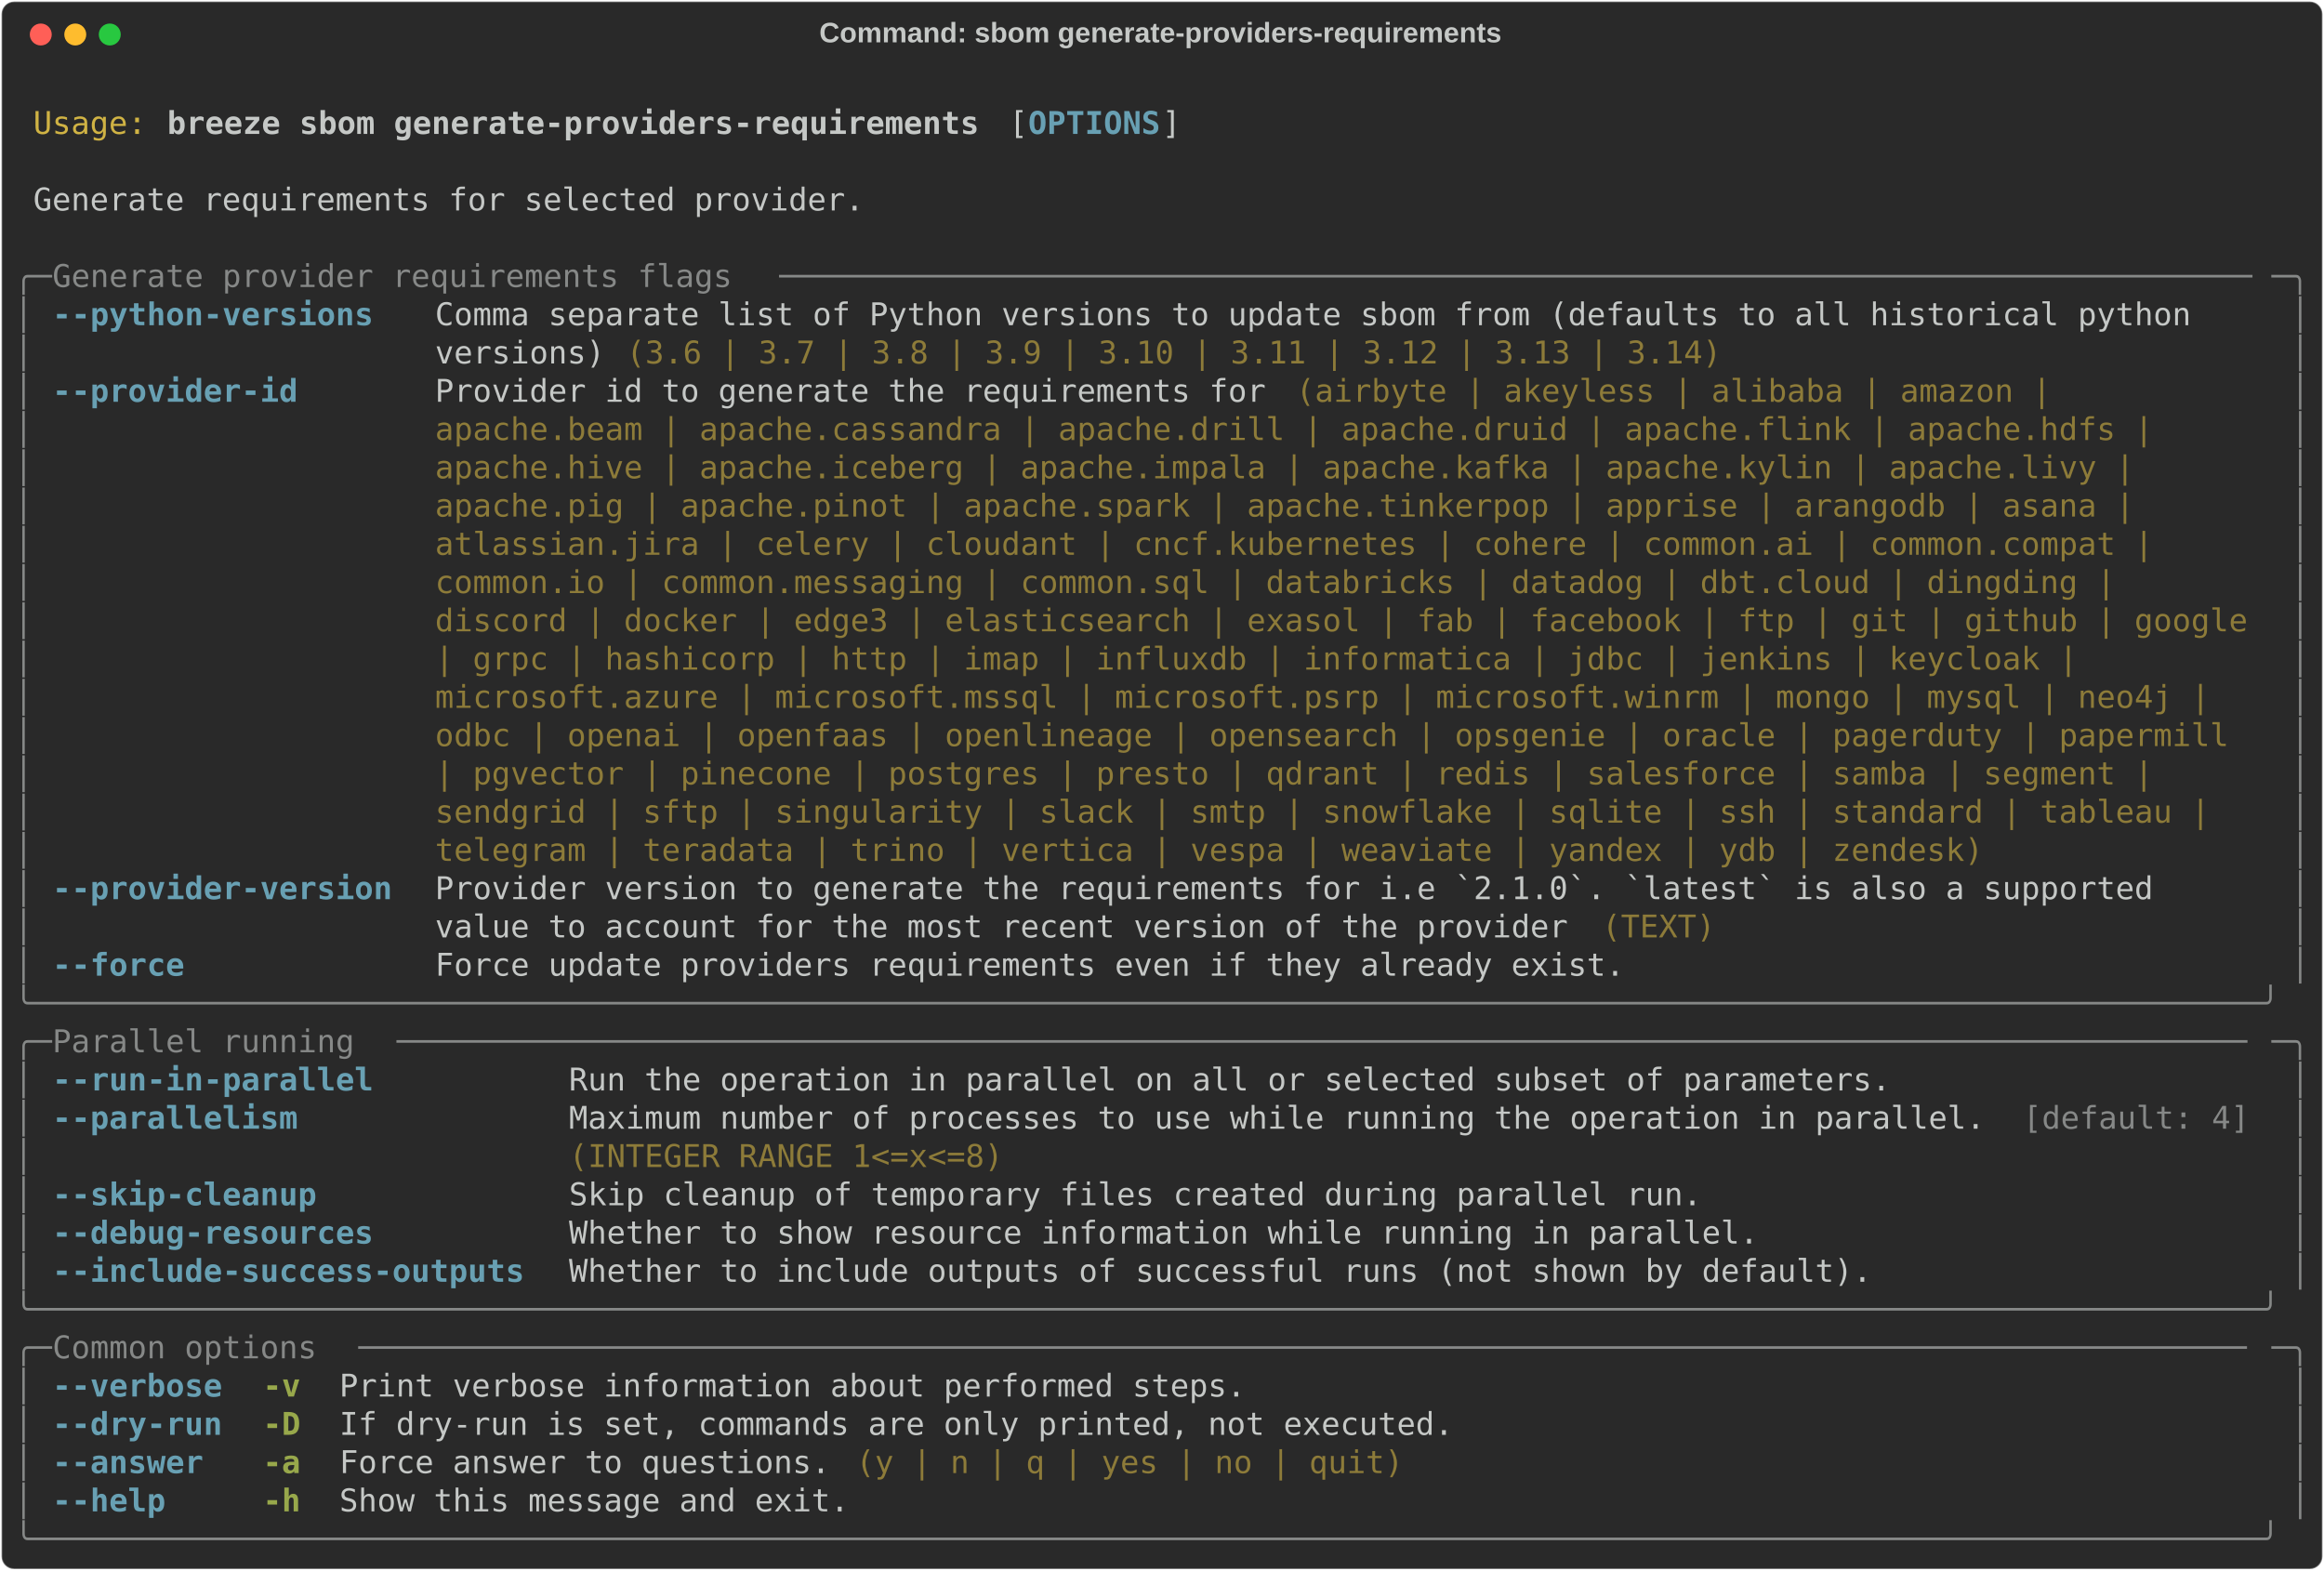
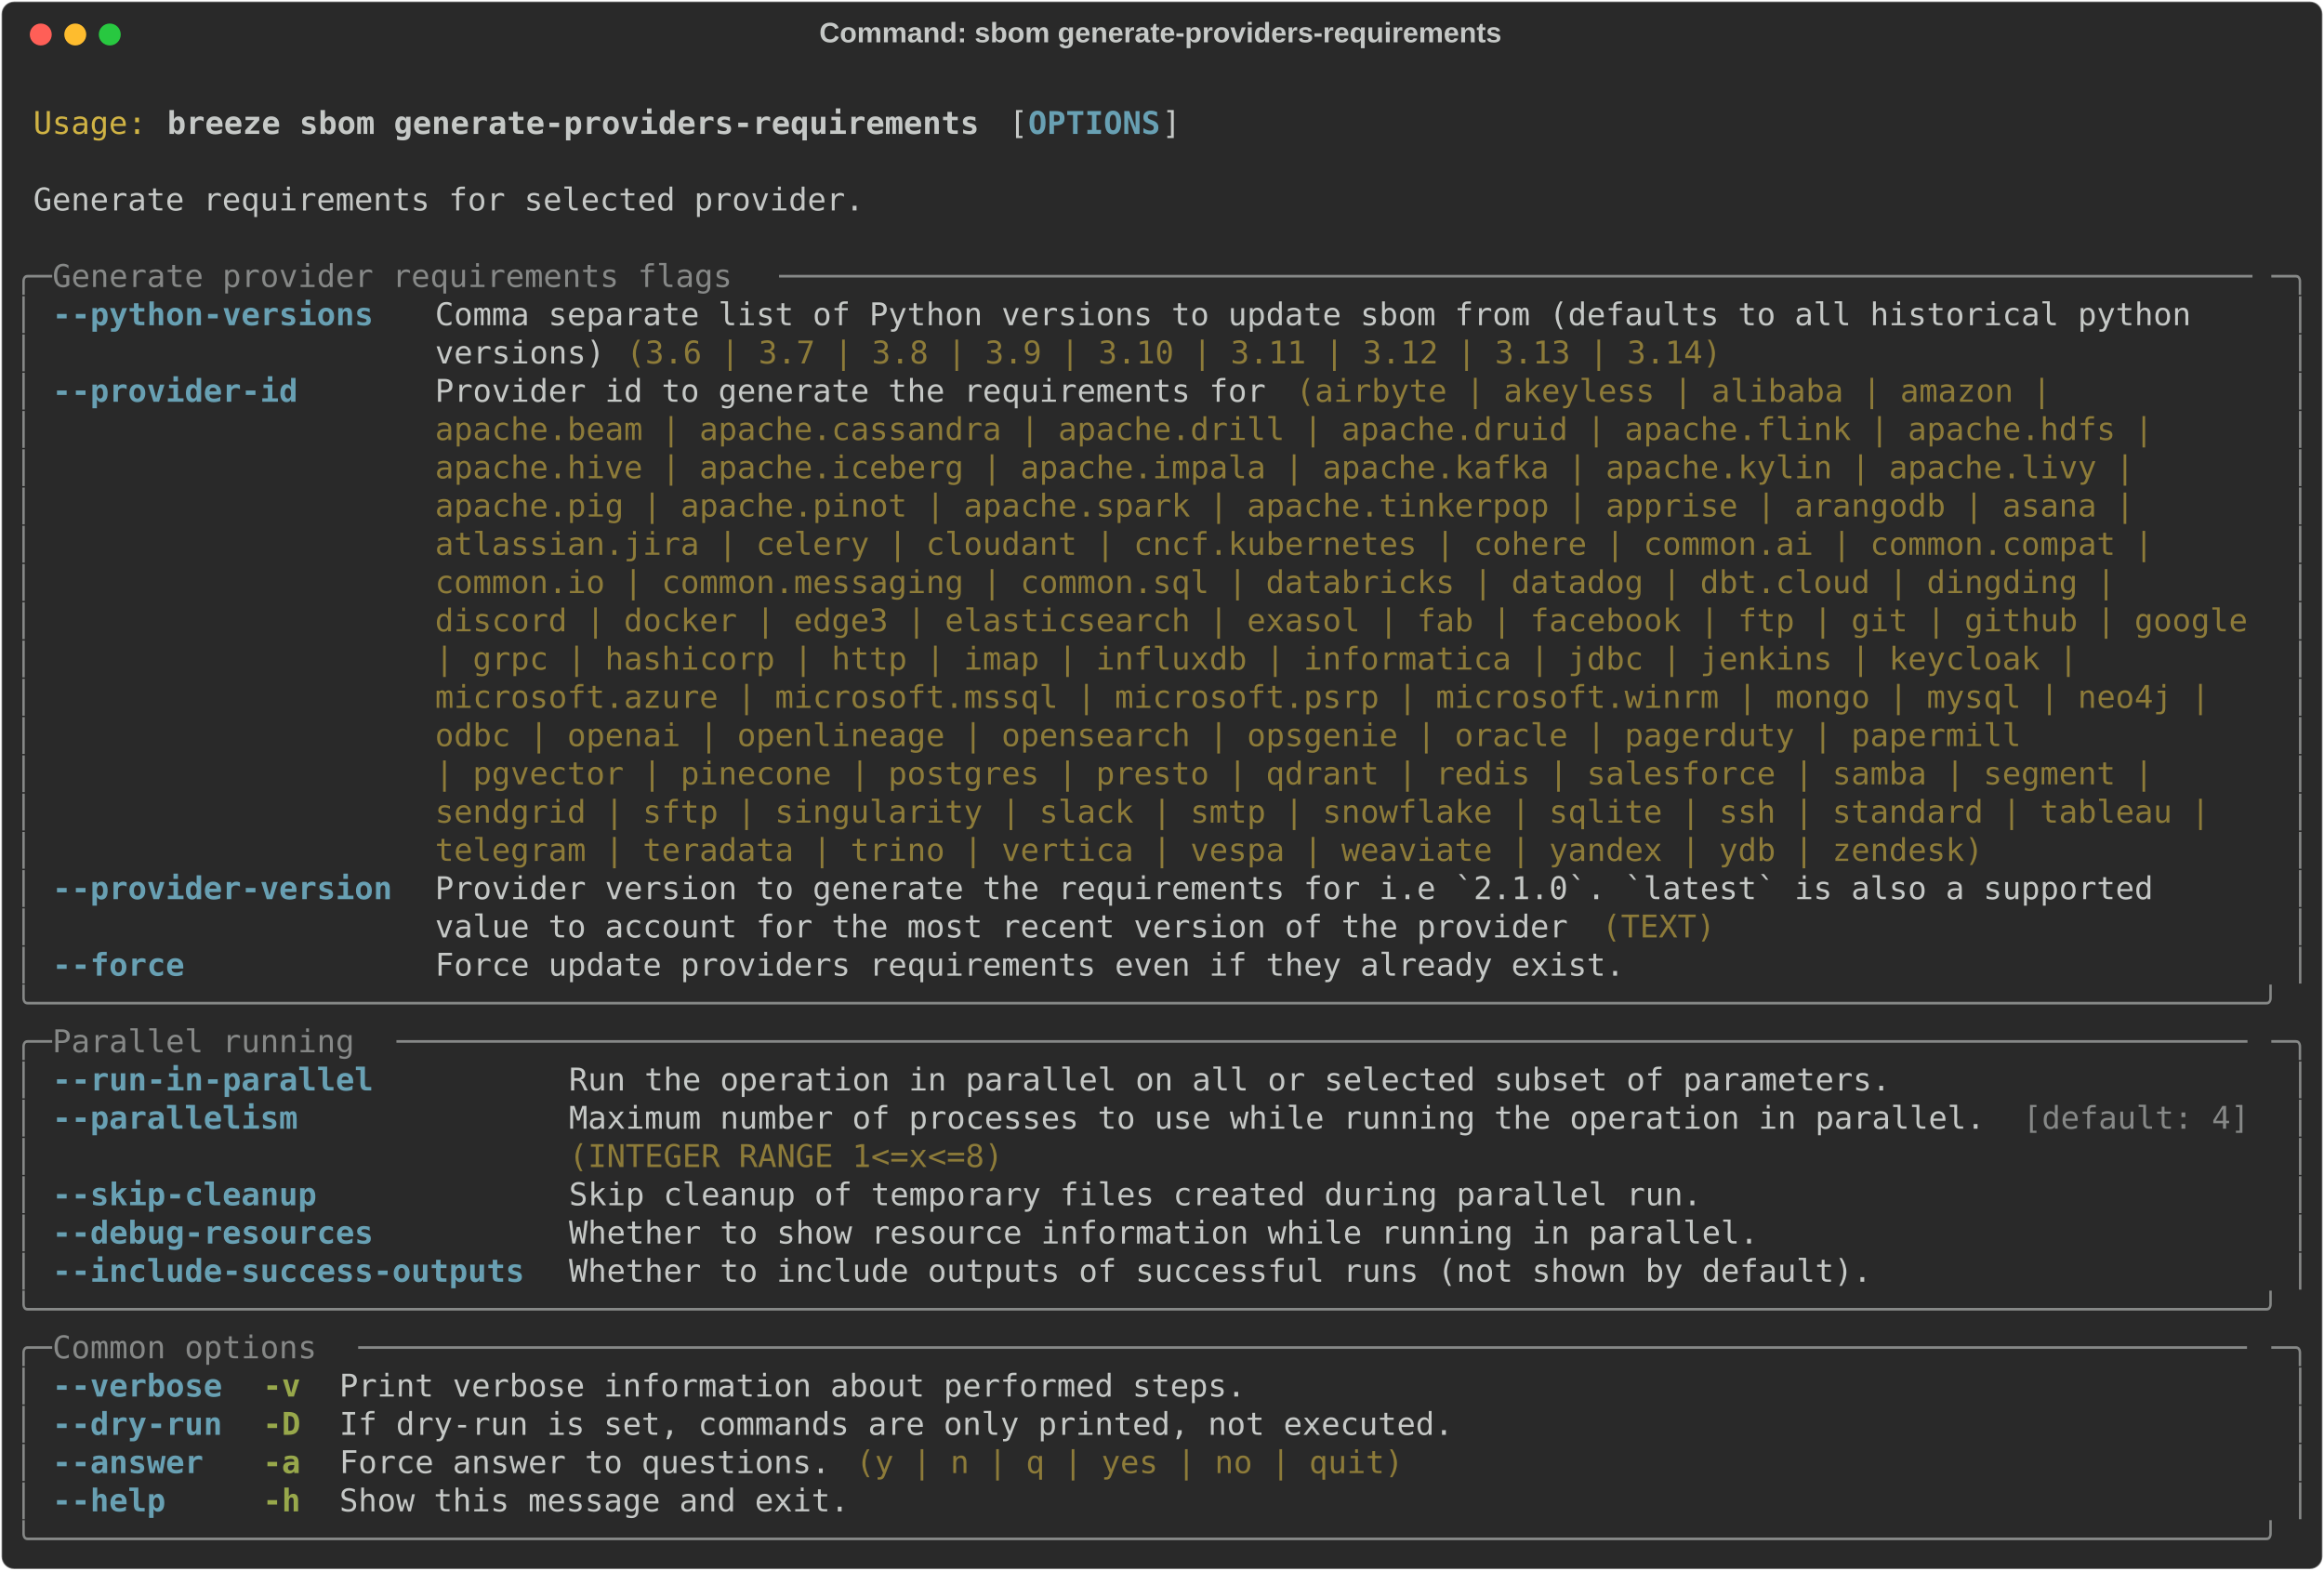
<svg xmlns="http://www.w3.org/2000/svg" class="rich-terminal" viewBox="0 0 1482 1001.6">
  <style>

    @font-face {
        font-family: "Fira Code";
        src: local("FiraCode-Regular"),
                url("https://cdnjs.cloudflare.com/ajax/libs/firacode/6.2.0/woff2/FiraCode-Regular.woff2") format("woff2"),
                url("https://cdnjs.cloudflare.com/ajax/libs/firacode/6.2.0/woff/FiraCode-Regular.woff") format("woff");
        font-style: normal;
        font-weight: 400;
    }
    @font-face {
        font-family: "Fira Code";
        src: local("FiraCode-Bold"),
                url("https://cdnjs.cloudflare.com/ajax/libs/firacode/6.2.0/woff2/FiraCode-Bold.woff2") format("woff2"),
                url("https://cdnjs.cloudflare.com/ajax/libs/firacode/6.2.0/woff/FiraCode-Bold.woff") format("woff");
        font-style: bold;
        font-weight: 700;
    }

    .breeze-sbom-generate-providers-requirements-matrix {
        font-family: Fira Code, monospace;
        font-size: 20px;
        line-height: 24.4px;
        font-variant-east-asian: full-width;
    }

    .breeze-sbom-generate-providers-requirements-title {
        font-size: 18px;
        font-weight: bold;
        font-family: arial;
    }

    .breeze-sbom-generate-providers-requirements-r1 { fill: #c5c8c6 }
.breeze-sbom-generate-providers-requirements-r2 { fill: #d0b344 }
.breeze-sbom-generate-providers-requirements-r3 { fill: #c5c8c6;font-weight: bold }
.breeze-sbom-generate-providers-requirements-r4 { fill: #68a0b3;font-weight: bold }
.breeze-sbom-generate-providers-requirements-r5 { fill: #868887 }
.breeze-sbom-generate-providers-requirements-r6 { fill: #8d7b39 }
.breeze-sbom-generate-providers-requirements-r7 { fill: #98a84b;font-weight: bold }
    </style>
  <defs>
    <clipPath id="breeze-sbom-generate-providers-requirements-clip-terminal">
      <rect x="0" y="0" width="1463.0" height="950.6" />
    </clipPath>
    <clipPath id="breeze-sbom-generate-providers-requirements-line-0">
      <rect x="0" y="1.5" width="1464" height="24.65" />
    </clipPath>
    <clipPath id="breeze-sbom-generate-providers-requirements-line-1">
      <rect x="0" y="25.9" width="1464" height="24.65" />
    </clipPath>
    <clipPath id="breeze-sbom-generate-providers-requirements-line-2">
      <rect x="0" y="50.3" width="1464" height="24.65" />
    </clipPath>
    <clipPath id="breeze-sbom-generate-providers-requirements-line-3">
      <rect x="0" y="74.7" width="1464" height="24.65" />
    </clipPath>
    <clipPath id="breeze-sbom-generate-providers-requirements-line-4">
      <rect x="0" y="99.1" width="1464" height="24.65" />
    </clipPath>
    <clipPath id="breeze-sbom-generate-providers-requirements-line-5">
      <rect x="0" y="123.5" width="1464" height="24.65" />
    </clipPath>
    <clipPath id="breeze-sbom-generate-providers-requirements-line-6">
      <rect x="0" y="147.9" width="1464" height="24.65" />
    </clipPath>
    <clipPath id="breeze-sbom-generate-providers-requirements-line-7">
      <rect x="0" y="172.3" width="1464" height="24.65" />
    </clipPath>
    <clipPath id="breeze-sbom-generate-providers-requirements-line-8">
      <rect x="0" y="196.7" width="1464" height="24.65" />
    </clipPath>
    <clipPath id="breeze-sbom-generate-providers-requirements-line-9">
      <rect x="0" y="221.1" width="1464" height="24.65" />
    </clipPath>
    <clipPath id="breeze-sbom-generate-providers-requirements-line-10">
      <rect x="0" y="245.5" width="1464" height="24.65" />
    </clipPath>
    <clipPath id="breeze-sbom-generate-providers-requirements-line-11">
      <rect x="0" y="269.9" width="1464" height="24.65" />
    </clipPath>
    <clipPath id="breeze-sbom-generate-providers-requirements-line-12">
      <rect x="0" y="294.3" width="1464" height="24.65" />
    </clipPath>
    <clipPath id="breeze-sbom-generate-providers-requirements-line-13">
      <rect x="0" y="318.7" width="1464" height="24.65" />
    </clipPath>
    <clipPath id="breeze-sbom-generate-providers-requirements-line-14">
      <rect x="0" y="343.1" width="1464" height="24.65" />
    </clipPath>
    <clipPath id="breeze-sbom-generate-providers-requirements-line-15">
      <rect x="0" y="367.5" width="1464" height="24.65" />
    </clipPath>
    <clipPath id="breeze-sbom-generate-providers-requirements-line-16">
      <rect x="0" y="391.9" width="1464" height="24.65" />
    </clipPath>
    <clipPath id="breeze-sbom-generate-providers-requirements-line-17">
      <rect x="0" y="416.3" width="1464" height="24.65" />
    </clipPath>
    <clipPath id="breeze-sbom-generate-providers-requirements-line-18">
      <rect x="0" y="440.7" width="1464" height="24.65" />
    </clipPath>
    <clipPath id="breeze-sbom-generate-providers-requirements-line-19">
      <rect x="0" y="465.1" width="1464" height="24.65" />
    </clipPath>
    <clipPath id="breeze-sbom-generate-providers-requirements-line-20">
      <rect x="0" y="489.5" width="1464" height="24.65" />
    </clipPath>
    <clipPath id="breeze-sbom-generate-providers-requirements-line-21">
      <rect x="0" y="513.9" width="1464" height="24.65" />
    </clipPath>
    <clipPath id="breeze-sbom-generate-providers-requirements-line-22">
      <rect x="0" y="538.3" width="1464" height="24.65" />
    </clipPath>
    <clipPath id="breeze-sbom-generate-providers-requirements-line-23">
      <rect x="0" y="562.7" width="1464" height="24.65" />
    </clipPath>
    <clipPath id="breeze-sbom-generate-providers-requirements-line-24">
      <rect x="0" y="587.1" width="1464" height="24.65" />
    </clipPath>
    <clipPath id="breeze-sbom-generate-providers-requirements-line-25">
      <rect x="0" y="611.5" width="1464" height="24.65" />
    </clipPath>
    <clipPath id="breeze-sbom-generate-providers-requirements-line-26">
      <rect x="0" y="635.9" width="1464" height="24.65" />
    </clipPath>
    <clipPath id="breeze-sbom-generate-providers-requirements-line-27">
      <rect x="0" y="660.3" width="1464" height="24.65" />
    </clipPath>
    <clipPath id="breeze-sbom-generate-providers-requirements-line-28">
      <rect x="0" y="684.7" width="1464" height="24.65" />
    </clipPath>
    <clipPath id="breeze-sbom-generate-providers-requirements-line-29">
      <rect x="0" y="709.1" width="1464" height="24.65" />
    </clipPath>
    <clipPath id="breeze-sbom-generate-providers-requirements-line-30">
      <rect x="0" y="733.5" width="1464" height="24.65" />
    </clipPath>
    <clipPath id="breeze-sbom-generate-providers-requirements-line-31">
      <rect x="0" y="757.9" width="1464" height="24.65" />
    </clipPath>
    <clipPath id="breeze-sbom-generate-providers-requirements-line-32">
      <rect x="0" y="782.3" width="1464" height="24.65" />
    </clipPath>
    <clipPath id="breeze-sbom-generate-providers-requirements-line-33">
      <rect x="0" y="806.7" width="1464" height="24.65" />
    </clipPath>
    <clipPath id="breeze-sbom-generate-providers-requirements-line-34">
      <rect x="0" y="831.1" width="1464" height="24.65" />
    </clipPath>
    <clipPath id="breeze-sbom-generate-providers-requirements-line-35">
      <rect x="0" y="855.5" width="1464" height="24.65" />
    </clipPath>
    <clipPath id="breeze-sbom-generate-providers-requirements-line-36">
      <rect x="0" y="879.9" width="1464" height="24.65" />
    </clipPath>
    <clipPath id="breeze-sbom-generate-providers-requirements-line-37">
      <rect x="0" y="904.3" width="1464" height="24.65" />
    </clipPath>
  </defs>
  <rect fill="#292929" stroke="rgba(255,255,255,0.35)" stroke-width="1" x="1" y="1" width="1480" height="999.6" rx="8" />
  <text class="breeze-sbom-generate-providers-requirements-title" fill="#c5c8c6" text-anchor="middle" x="740" y="27">Command: sbom generate-providers-requirements</text>
  <g transform="translate(26,22)">
    <circle cx="0" cy="0" r="7" fill="#ff5f57" />
    <circle cx="22" cy="0" r="7" fill="#febc2e" />
    <circle cx="44" cy="0" r="7" fill="#28c840" />
  </g>
  <g transform="translate(9, 41)" clip-path="url(#breeze-sbom-generate-providers-requirements-clip-terminal)">
    <g class="breeze-sbom-generate-providers-requirements-matrix">
      <text class="breeze-sbom-generate-providers-requirements-r1" x="1464" y="20" textLength="12.2" clip-path="url(#breeze-sbom-generate-providers-requirements-line-0)">
</text>
      <text class="breeze-sbom-generate-providers-requirements-r2" x="12.2" y="44.4" textLength="73.2" clip-path="url(#breeze-sbom-generate-providers-requirements-line-1)">Usage:</text>
      <text class="breeze-sbom-generate-providers-requirements-r3" x="97.6" y="44.4" textLength="524.6" clip-path="url(#breeze-sbom-generate-providers-requirements-line-1)">breeze sbom generate-providers-requirements</text>
      <text class="breeze-sbom-generate-providers-requirements-r1" x="634.4" y="44.4" textLength="12.2" clip-path="url(#breeze-sbom-generate-providers-requirements-line-1)">[</text>
      <text class="breeze-sbom-generate-providers-requirements-r4" x="646.6" y="44.4" textLength="85.4" clip-path="url(#breeze-sbom-generate-providers-requirements-line-1)">OPTIONS</text>
      <text class="breeze-sbom-generate-providers-requirements-r1" x="732" y="44.4" textLength="12.2" clip-path="url(#breeze-sbom-generate-providers-requirements-line-1)">]</text>
      <text class="breeze-sbom-generate-providers-requirements-r1" x="1464" y="44.4" textLength="12.2" clip-path="url(#breeze-sbom-generate-providers-requirements-line-1)">
</text>
      <text class="breeze-sbom-generate-providers-requirements-r1" x="1464" y="68.8" textLength="12.2" clip-path="url(#breeze-sbom-generate-providers-requirements-line-2)">
</text>
      <text class="breeze-sbom-generate-providers-requirements-r1" x="12.2" y="93.2" textLength="536.8" clip-path="url(#breeze-sbom-generate-providers-requirements-line-3)">Generate requirements for selected provider.</text>
      <text class="breeze-sbom-generate-providers-requirements-r1" x="1464" y="93.2" textLength="12.2" clip-path="url(#breeze-sbom-generate-providers-requirements-line-3)">
</text>
      <text class="breeze-sbom-generate-providers-requirements-r1" x="1464" y="117.6" textLength="12.2" clip-path="url(#breeze-sbom-generate-providers-requirements-line-4)">
</text>
      <text class="breeze-sbom-generate-providers-requirements-r5" x="0" y="142" textLength="24.4" clip-path="url(#breeze-sbom-generate-providers-requirements-line-5)">╭─</text>
      <text class="breeze-sbom-generate-providers-requirements-r5" x="24.4" y="142" textLength="463.6" clip-path="url(#breeze-sbom-generate-providers-requirements-line-5)"> Generate provider requirements flags </text>
      <text class="breeze-sbom-generate-providers-requirements-r5" x="488" y="142" textLength="951.6" clip-path="url(#breeze-sbom-generate-providers-requirements-line-5)">──────────────────────────────────────────────────────────────────────────────</text>
      <text class="breeze-sbom-generate-providers-requirements-r5" x="1439.6" y="142" textLength="24.4" clip-path="url(#breeze-sbom-generate-providers-requirements-line-5)">─╮</text>
      <text class="breeze-sbom-generate-providers-requirements-r1" x="1464" y="142" textLength="12.2" clip-path="url(#breeze-sbom-generate-providers-requirements-line-5)">
</text>
      <text class="breeze-sbom-generate-providers-requirements-r5" x="0" y="166.4" textLength="12.2" clip-path="url(#breeze-sbom-generate-providers-requirements-line-6)">│</text>
      <text class="breeze-sbom-generate-providers-requirements-r4" x="24.4" y="166.4" textLength="219.6" clip-path="url(#breeze-sbom-generate-providers-requirements-line-6)">--python-versions </text>
      <text class="breeze-sbom-generate-providers-requirements-r1" x="268.4" y="166.4" textLength="1171.2" clip-path="url(#breeze-sbom-generate-providers-requirements-line-6)">Comma separate list of Python versions to update sbom from (defaults to all historical python   </text>
      <text class="breeze-sbom-generate-providers-requirements-r5" x="1451.8" y="166.4" textLength="12.2" clip-path="url(#breeze-sbom-generate-providers-requirements-line-6)">│</text>
      <text class="breeze-sbom-generate-providers-requirements-r1" x="1464" y="166.4" textLength="12.2" clip-path="url(#breeze-sbom-generate-providers-requirements-line-6)">
</text>
      <text class="breeze-sbom-generate-providers-requirements-r5" x="0" y="190.8" textLength="12.2" clip-path="url(#breeze-sbom-generate-providers-requirements-line-7)">│</text>
      <text class="breeze-sbom-generate-providers-requirements-r1" x="268.4" y="190.8" textLength="122" clip-path="url(#breeze-sbom-generate-providers-requirements-line-7)">versions) </text>
      <text class="breeze-sbom-generate-providers-requirements-r6" x="390.4" y="190.8" textLength="707.6" clip-path="url(#breeze-sbom-generate-providers-requirements-line-7)">(3.6 | 3.7 | 3.8 | 3.9 | 3.10 | 3.11 | 3.12 | 3.13 | 3.14)</text>
      <text class="breeze-sbom-generate-providers-requirements-r5" x="1451.8" y="190.8" textLength="12.2" clip-path="url(#breeze-sbom-generate-providers-requirements-line-7)">│</text>
      <text class="breeze-sbom-generate-providers-requirements-r1" x="1464" y="190.8" textLength="12.2" clip-path="url(#breeze-sbom-generate-providers-requirements-line-7)">
</text>
      <text class="breeze-sbom-generate-providers-requirements-r5" x="0" y="215.2" textLength="12.2" clip-path="url(#breeze-sbom-generate-providers-requirements-line-8)">│</text>
      <text class="breeze-sbom-generate-providers-requirements-r4" x="24.4" y="215.2" textLength="219.6" clip-path="url(#breeze-sbom-generate-providers-requirements-line-8)">--provider-id     </text>
      <text class="breeze-sbom-generate-providers-requirements-r1" x="268.4" y="215.2" textLength="549" clip-path="url(#breeze-sbom-generate-providers-requirements-line-8)">Provider id to generate the requirements for </text>
      <text class="breeze-sbom-generate-providers-requirements-r6" x="817.4" y="215.2" textLength="500.2" clip-path="url(#breeze-sbom-generate-providers-requirements-line-8)">(airbyte | akeyless | alibaba | amazon | </text>
      <text class="breeze-sbom-generate-providers-requirements-r5" x="1451.8" y="215.2" textLength="12.2" clip-path="url(#breeze-sbom-generate-providers-requirements-line-8)">│</text>
      <text class="breeze-sbom-generate-providers-requirements-r1" x="1464" y="215.2" textLength="12.2" clip-path="url(#breeze-sbom-generate-providers-requirements-line-8)">
</text>
      <text class="breeze-sbom-generate-providers-requirements-r5" x="0" y="239.6" textLength="12.2" clip-path="url(#breeze-sbom-generate-providers-requirements-line-9)">│</text>
      <text class="breeze-sbom-generate-providers-requirements-r6" x="268.4" y="239.6" textLength="1122.4" clip-path="url(#breeze-sbom-generate-providers-requirements-line-9)">apache.beam | apache.cassandra | apache.drill | apache.druid | apache.flink | apache.hdfs | </text>
      <text class="breeze-sbom-generate-providers-requirements-r5" x="1451.8" y="239.6" textLength="12.2" clip-path="url(#breeze-sbom-generate-providers-requirements-line-9)">│</text>
      <text class="breeze-sbom-generate-providers-requirements-r1" x="1464" y="239.6" textLength="12.2" clip-path="url(#breeze-sbom-generate-providers-requirements-line-9)">
</text>
      <text class="breeze-sbom-generate-providers-requirements-r5" x="0" y="264" textLength="12.2" clip-path="url(#breeze-sbom-generate-providers-requirements-line-10)">│</text>
      <text class="breeze-sbom-generate-providers-requirements-r6" x="268.4" y="264" textLength="1110.2" clip-path="url(#breeze-sbom-generate-providers-requirements-line-10)">apache.hive | apache.iceberg | apache.impala | apache.kafka | apache.kylin | apache.livy | </text>
      <text class="breeze-sbom-generate-providers-requirements-r5" x="1451.8" y="264" textLength="12.2" clip-path="url(#breeze-sbom-generate-providers-requirements-line-10)">│</text>
      <text class="breeze-sbom-generate-providers-requirements-r1" x="1464" y="264" textLength="12.2" clip-path="url(#breeze-sbom-generate-providers-requirements-line-10)">
</text>
      <text class="breeze-sbom-generate-providers-requirements-r5" x="0" y="288.4" textLength="12.2" clip-path="url(#breeze-sbom-generate-providers-requirements-line-11)">│</text>
      <text class="breeze-sbom-generate-providers-requirements-r6" x="268.4" y="288.4" textLength="1110.2" clip-path="url(#breeze-sbom-generate-providers-requirements-line-11)">apache.pig | apache.pinot | apache.spark | apache.tinkerpop | apprise | arangodb | asana | </text>
      <text class="breeze-sbom-generate-providers-requirements-r5" x="1451.8" y="288.4" textLength="12.2" clip-path="url(#breeze-sbom-generate-providers-requirements-line-11)">│</text>
      <text class="breeze-sbom-generate-providers-requirements-r1" x="1464" y="288.4" textLength="12.2" clip-path="url(#breeze-sbom-generate-providers-requirements-line-11)">
</text>
      <text class="breeze-sbom-generate-providers-requirements-r5" x="0" y="312.8" textLength="12.2" clip-path="url(#breeze-sbom-generate-providers-requirements-line-12)">│</text>
      <text class="breeze-sbom-generate-providers-requirements-r6" x="268.4" y="312.8" textLength="1122.4" clip-path="url(#breeze-sbom-generate-providers-requirements-line-12)">atlassian.jira | celery | cloudant | cncf.kubernetes | cohere | common.ai | common.compat | </text>
      <text class="breeze-sbom-generate-providers-requirements-r5" x="1451.8" y="312.8" textLength="12.2" clip-path="url(#breeze-sbom-generate-providers-requirements-line-12)">│</text>
      <text class="breeze-sbom-generate-providers-requirements-r1" x="1464" y="312.8" textLength="12.2" clip-path="url(#breeze-sbom-generate-providers-requirements-line-12)">
</text>
      <text class="breeze-sbom-generate-providers-requirements-r5" x="0" y="337.2" textLength="12.2" clip-path="url(#breeze-sbom-generate-providers-requirements-line-13)">│</text>
      <text class="breeze-sbom-generate-providers-requirements-r6" x="268.4" y="337.2" textLength="1098" clip-path="url(#breeze-sbom-generate-providers-requirements-line-13)">common.io | common.messaging | common.sql | databricks | datadog | dbt.cloud | dingding | </text>
      <text class="breeze-sbom-generate-providers-requirements-r5" x="1451.8" y="337.2" textLength="12.2" clip-path="url(#breeze-sbom-generate-providers-requirements-line-13)">│</text>
      <text class="breeze-sbom-generate-providers-requirements-r1" x="1464" y="337.2" textLength="12.2" clip-path="url(#breeze-sbom-generate-providers-requirements-line-13)">
</text>
      <text class="breeze-sbom-generate-providers-requirements-r5" x="0" y="361.6" textLength="12.2" clip-path="url(#breeze-sbom-generate-providers-requirements-line-14)">│</text>
      <text class="breeze-sbom-generate-providers-requirements-r6" x="268.4" y="361.6" textLength="1171.2" clip-path="url(#breeze-sbom-generate-providers-requirements-line-14)">discord | docker | edge3 | elasticsearch | exasol | fab | facebook | ftp | git | github | google</text>
      <text class="breeze-sbom-generate-providers-requirements-r5" x="1451.8" y="361.6" textLength="12.2" clip-path="url(#breeze-sbom-generate-providers-requirements-line-14)">│</text>
      <text class="breeze-sbom-generate-providers-requirements-r1" x="1464" y="361.6" textLength="12.2" clip-path="url(#breeze-sbom-generate-providers-requirements-line-14)">
</text>
      <text class="breeze-sbom-generate-providers-requirements-r5" x="0" y="386" textLength="12.2" clip-path="url(#breeze-sbom-generate-providers-requirements-line-15)">│</text>
      <text class="breeze-sbom-generate-providers-requirements-r6" x="268.4" y="386" textLength="1073.6" clip-path="url(#breeze-sbom-generate-providers-requirements-line-15)">| grpc | hashicorp | http | imap | influxdb | informatica | jdbc | jenkins | keycloak | </text>
      <text class="breeze-sbom-generate-providers-requirements-r5" x="1451.8" y="386" textLength="12.2" clip-path="url(#breeze-sbom-generate-providers-requirements-line-15)">│</text>
      <text class="breeze-sbom-generate-providers-requirements-r1" x="1464" y="386" textLength="12.2" clip-path="url(#breeze-sbom-generate-providers-requirements-line-15)">
</text>
      <text class="breeze-sbom-generate-providers-requirements-r5" x="0" y="410.4" textLength="12.2" clip-path="url(#breeze-sbom-generate-providers-requirements-line-16)">│</text>
      <text class="breeze-sbom-generate-providers-requirements-r6" x="268.4" y="410.4" textLength="1159" clip-path="url(#breeze-sbom-generate-providers-requirements-line-16)">microsoft.azure | microsoft.mssql | microsoft.psrp | microsoft.winrm | mongo | mysql | neo4j | </text>
      <text class="breeze-sbom-generate-providers-requirements-r5" x="1451.8" y="410.4" textLength="12.2" clip-path="url(#breeze-sbom-generate-providers-requirements-line-16)">│</text>
      <text class="breeze-sbom-generate-providers-requirements-r1" x="1464" y="410.4" textLength="12.2" clip-path="url(#breeze-sbom-generate-providers-requirements-line-16)">
</text>
      <text class="breeze-sbom-generate-providers-requirements-r5" x="0" y="434.8" textLength="12.2" clip-path="url(#breeze-sbom-generate-providers-requirements-line-17)">│</text>
-       <text class="breeze-sbom-generate-providers-requirements-r6" x="268.4" y="434.8" textLength="1171.2" clip-path="url(#breeze-sbom-generate-providers-requirements-line-17)">odbc | openai | openfaas | openlineage | opensearch | opsgenie | oracle | pagerduty | papermill </text>
+       <text class="breeze-sbom-generate-providers-requirements-r6" x="268.4" y="434.8" textLength="1171.2" clip-path="url(#breeze-sbom-generate-providers-requirements-line-17)">odbc | openai | openlineage | opensearch | opsgenie | oracle | pagerduty | papermill </text>
      <text class="breeze-sbom-generate-providers-requirements-r5" x="1451.8" y="434.8" textLength="12.2" clip-path="url(#breeze-sbom-generate-providers-requirements-line-17)">│</text>
      <text class="breeze-sbom-generate-providers-requirements-r1" x="1464" y="434.8" textLength="12.2" clip-path="url(#breeze-sbom-generate-providers-requirements-line-17)">
</text>
      <text class="breeze-sbom-generate-providers-requirements-r5" x="0" y="459.2" textLength="12.2" clip-path="url(#breeze-sbom-generate-providers-requirements-line-18)">│</text>
      <text class="breeze-sbom-generate-providers-requirements-r6" x="268.4" y="459.2" textLength="1122.4" clip-path="url(#breeze-sbom-generate-providers-requirements-line-18)">| pgvector | pinecone | postgres | presto | qdrant | redis | salesforce | samba | segment | </text>
      <text class="breeze-sbom-generate-providers-requirements-r5" x="1451.8" y="459.2" textLength="12.2" clip-path="url(#breeze-sbom-generate-providers-requirements-line-18)">│</text>
      <text class="breeze-sbom-generate-providers-requirements-r1" x="1464" y="459.2" textLength="12.2" clip-path="url(#breeze-sbom-generate-providers-requirements-line-18)">
</text>
      <text class="breeze-sbom-generate-providers-requirements-r5" x="0" y="483.6" textLength="12.2" clip-path="url(#breeze-sbom-generate-providers-requirements-line-19)">│</text>
      <text class="breeze-sbom-generate-providers-requirements-r6" x="268.4" y="483.6" textLength="1159" clip-path="url(#breeze-sbom-generate-providers-requirements-line-19)">sendgrid | sftp | singularity | slack | smtp | snowflake | sqlite | ssh | standard | tableau | </text>
      <text class="breeze-sbom-generate-providers-requirements-r5" x="1451.8" y="483.6" textLength="12.2" clip-path="url(#breeze-sbom-generate-providers-requirements-line-19)">│</text>
      <text class="breeze-sbom-generate-providers-requirements-r1" x="1464" y="483.6" textLength="12.2" clip-path="url(#breeze-sbom-generate-providers-requirements-line-19)">
</text>
      <text class="breeze-sbom-generate-providers-requirements-r5" x="0" y="508" textLength="12.2" clip-path="url(#breeze-sbom-generate-providers-requirements-line-20)">│</text>
      <text class="breeze-sbom-generate-providers-requirements-r6" x="268.4" y="508" textLength="1000.4" clip-path="url(#breeze-sbom-generate-providers-requirements-line-20)">telegram | teradata | trino | vertica | vespa | weaviate | yandex | ydb | zendesk)</text>
      <text class="breeze-sbom-generate-providers-requirements-r5" x="1451.8" y="508" textLength="12.2" clip-path="url(#breeze-sbom-generate-providers-requirements-line-20)">│</text>
      <text class="breeze-sbom-generate-providers-requirements-r1" x="1464" y="508" textLength="12.2" clip-path="url(#breeze-sbom-generate-providers-requirements-line-20)">
</text>
      <text class="breeze-sbom-generate-providers-requirements-r5" x="0" y="532.4" textLength="12.2" clip-path="url(#breeze-sbom-generate-providers-requirements-line-21)">│</text>
      <text class="breeze-sbom-generate-providers-requirements-r4" x="24.4" y="532.4" textLength="219.6" clip-path="url(#breeze-sbom-generate-providers-requirements-line-21)">--provider-version</text>
      <text class="breeze-sbom-generate-providers-requirements-r1" x="268.4" y="532.4" textLength="1171.2" clip-path="url(#breeze-sbom-generate-providers-requirements-line-21)">Provider version to generate the requirements for i.e `2.1.0`. `latest` is also a supported     </text>
      <text class="breeze-sbom-generate-providers-requirements-r5" x="1451.8" y="532.4" textLength="12.2" clip-path="url(#breeze-sbom-generate-providers-requirements-line-21)">│</text>
      <text class="breeze-sbom-generate-providers-requirements-r1" x="1464" y="532.4" textLength="12.2" clip-path="url(#breeze-sbom-generate-providers-requirements-line-21)">
</text>
      <text class="breeze-sbom-generate-providers-requirements-r5" x="0" y="556.8" textLength="12.2" clip-path="url(#breeze-sbom-generate-providers-requirements-line-22)">│</text>
      <text class="breeze-sbom-generate-providers-requirements-r1" x="268.4" y="556.8" textLength="744.2" clip-path="url(#breeze-sbom-generate-providers-requirements-line-22)">value to account for the most recent version of the provider </text>
      <text class="breeze-sbom-generate-providers-requirements-r6" x="1012.6" y="556.8" textLength="73.2" clip-path="url(#breeze-sbom-generate-providers-requirements-line-22)">(TEXT)</text>
      <text class="breeze-sbom-generate-providers-requirements-r5" x="1451.8" y="556.8" textLength="12.2" clip-path="url(#breeze-sbom-generate-providers-requirements-line-22)">│</text>
      <text class="breeze-sbom-generate-providers-requirements-r1" x="1464" y="556.8" textLength="12.2" clip-path="url(#breeze-sbom-generate-providers-requirements-line-22)">
</text>
      <text class="breeze-sbom-generate-providers-requirements-r5" x="0" y="581.2" textLength="12.2" clip-path="url(#breeze-sbom-generate-providers-requirements-line-23)">│</text>
      <text class="breeze-sbom-generate-providers-requirements-r4" x="24.4" y="581.2" textLength="219.6" clip-path="url(#breeze-sbom-generate-providers-requirements-line-23)">--force           </text>
      <text class="breeze-sbom-generate-providers-requirements-r1" x="268.4" y="581.2" textLength="768.6" clip-path="url(#breeze-sbom-generate-providers-requirements-line-23)">Force update providers requirements even if they already exist.</text>
      <text class="breeze-sbom-generate-providers-requirements-r5" x="1451.8" y="581.2" textLength="12.2" clip-path="url(#breeze-sbom-generate-providers-requirements-line-23)">│</text>
      <text class="breeze-sbom-generate-providers-requirements-r1" x="1464" y="581.2" textLength="12.2" clip-path="url(#breeze-sbom-generate-providers-requirements-line-23)">
</text>
      <text class="breeze-sbom-generate-providers-requirements-r5" x="0" y="605.6" textLength="1464" clip-path="url(#breeze-sbom-generate-providers-requirements-line-24)">╰──────────────────────────────────────────────────────────────────────────────────────────────────────────────────────╯</text>
      <text class="breeze-sbom-generate-providers-requirements-r1" x="1464" y="605.6" textLength="12.2" clip-path="url(#breeze-sbom-generate-providers-requirements-line-24)">
</text>
      <text class="breeze-sbom-generate-providers-requirements-r5" x="0" y="630" textLength="24.4" clip-path="url(#breeze-sbom-generate-providers-requirements-line-25)">╭─</text>
      <text class="breeze-sbom-generate-providers-requirements-r5" x="24.4" y="630" textLength="219.6" clip-path="url(#breeze-sbom-generate-providers-requirements-line-25)"> Parallel running </text>
      <text class="breeze-sbom-generate-providers-requirements-r5" x="244" y="630" textLength="1195.6" clip-path="url(#breeze-sbom-generate-providers-requirements-line-25)">──────────────────────────────────────────────────────────────────────────────────────────────────</text>
      <text class="breeze-sbom-generate-providers-requirements-r5" x="1439.6" y="630" textLength="24.4" clip-path="url(#breeze-sbom-generate-providers-requirements-line-25)">─╮</text>
      <text class="breeze-sbom-generate-providers-requirements-r1" x="1464" y="630" textLength="12.2" clip-path="url(#breeze-sbom-generate-providers-requirements-line-25)">
</text>
      <text class="breeze-sbom-generate-providers-requirements-r5" x="0" y="654.4" textLength="12.2" clip-path="url(#breeze-sbom-generate-providers-requirements-line-26)">│</text>
      <text class="breeze-sbom-generate-providers-requirements-r4" x="24.4" y="654.4" textLength="305" clip-path="url(#breeze-sbom-generate-providers-requirements-line-26)">--run-in-parallel        </text>
      <text class="breeze-sbom-generate-providers-requirements-r1" x="353.8" y="654.4" textLength="854" clip-path="url(#breeze-sbom-generate-providers-requirements-line-26)">Run the operation in parallel on all or selected subset of parameters.</text>
      <text class="breeze-sbom-generate-providers-requirements-r5" x="1451.8" y="654.4" textLength="12.2" clip-path="url(#breeze-sbom-generate-providers-requirements-line-26)">│</text>
      <text class="breeze-sbom-generate-providers-requirements-r1" x="1464" y="654.4" textLength="12.2" clip-path="url(#breeze-sbom-generate-providers-requirements-line-26)">
</text>
      <text class="breeze-sbom-generate-providers-requirements-r5" x="0" y="678.8" textLength="12.2" clip-path="url(#breeze-sbom-generate-providers-requirements-line-27)">│</text>
      <text class="breeze-sbom-generate-providers-requirements-r4" x="24.4" y="678.8" textLength="305" clip-path="url(#breeze-sbom-generate-providers-requirements-line-27)">--parallelism            </text>
      <text class="breeze-sbom-generate-providers-requirements-r1" x="353.8" y="678.8" textLength="927.2" clip-path="url(#breeze-sbom-generate-providers-requirements-line-27)">Maximum number of processes to use while running the operation in parallel. </text>
      <text class="breeze-sbom-generate-providers-requirements-r5" x="1281" y="678.8" textLength="146.4" clip-path="url(#breeze-sbom-generate-providers-requirements-line-27)">[default: 4]</text>
      <text class="breeze-sbom-generate-providers-requirements-r5" x="1451.8" y="678.8" textLength="12.2" clip-path="url(#breeze-sbom-generate-providers-requirements-line-27)">│</text>
      <text class="breeze-sbom-generate-providers-requirements-r1" x="1464" y="678.8" textLength="12.2" clip-path="url(#breeze-sbom-generate-providers-requirements-line-27)">
</text>
      <text class="breeze-sbom-generate-providers-requirements-r5" x="0" y="703.2" textLength="12.2" clip-path="url(#breeze-sbom-generate-providers-requirements-line-28)">│</text>
      <text class="breeze-sbom-generate-providers-requirements-r6" x="353.8" y="703.2" textLength="280.6" clip-path="url(#breeze-sbom-generate-providers-requirements-line-28)">(INTEGER RANGE 1&lt;=x&lt;=8)</text>
      <text class="breeze-sbom-generate-providers-requirements-r5" x="1451.8" y="703.2" textLength="12.2" clip-path="url(#breeze-sbom-generate-providers-requirements-line-28)">│</text>
      <text class="breeze-sbom-generate-providers-requirements-r1" x="1464" y="703.2" textLength="12.2" clip-path="url(#breeze-sbom-generate-providers-requirements-line-28)">
</text>
      <text class="breeze-sbom-generate-providers-requirements-r5" x="0" y="727.6" textLength="12.2" clip-path="url(#breeze-sbom-generate-providers-requirements-line-29)">│</text>
      <text class="breeze-sbom-generate-providers-requirements-r4" x="24.4" y="727.6" textLength="305" clip-path="url(#breeze-sbom-generate-providers-requirements-line-29)">--skip-cleanup           </text>
      <text class="breeze-sbom-generate-providers-requirements-r1" x="353.8" y="727.6" textLength="732" clip-path="url(#breeze-sbom-generate-providers-requirements-line-29)">Skip cleanup of temporary files created during parallel run.</text>
      <text class="breeze-sbom-generate-providers-requirements-r5" x="1451.8" y="727.6" textLength="12.2" clip-path="url(#breeze-sbom-generate-providers-requirements-line-29)">│</text>
      <text class="breeze-sbom-generate-providers-requirements-r1" x="1464" y="727.6" textLength="12.2" clip-path="url(#breeze-sbom-generate-providers-requirements-line-29)">
</text>
      <text class="breeze-sbom-generate-providers-requirements-r5" x="0" y="752" textLength="12.2" clip-path="url(#breeze-sbom-generate-providers-requirements-line-30)">│</text>
      <text class="breeze-sbom-generate-providers-requirements-r4" x="24.4" y="752" textLength="305" clip-path="url(#breeze-sbom-generate-providers-requirements-line-30)">--debug-resources        </text>
      <text class="breeze-sbom-generate-providers-requirements-r1" x="353.8" y="752" textLength="768.6" clip-path="url(#breeze-sbom-generate-providers-requirements-line-30)">Whether to show resource information while running in parallel.</text>
      <text class="breeze-sbom-generate-providers-requirements-r5" x="1451.8" y="752" textLength="12.2" clip-path="url(#breeze-sbom-generate-providers-requirements-line-30)">│</text>
      <text class="breeze-sbom-generate-providers-requirements-r1" x="1464" y="752" textLength="12.2" clip-path="url(#breeze-sbom-generate-providers-requirements-line-30)">
</text>
      <text class="breeze-sbom-generate-providers-requirements-r5" x="0" y="776.4" textLength="12.2" clip-path="url(#breeze-sbom-generate-providers-requirements-line-31)">│</text>
      <text class="breeze-sbom-generate-providers-requirements-r4" x="24.4" y="776.4" textLength="305" clip-path="url(#breeze-sbom-generate-providers-requirements-line-31)">--include-success-outputs</text>
      <text class="breeze-sbom-generate-providers-requirements-r1" x="353.8" y="776.4" textLength="841.8" clip-path="url(#breeze-sbom-generate-providers-requirements-line-31)">Whether to include outputs of successful runs (not shown by default).</text>
      <text class="breeze-sbom-generate-providers-requirements-r5" x="1451.8" y="776.4" textLength="12.2" clip-path="url(#breeze-sbom-generate-providers-requirements-line-31)">│</text>
      <text class="breeze-sbom-generate-providers-requirements-r1" x="1464" y="776.4" textLength="12.2" clip-path="url(#breeze-sbom-generate-providers-requirements-line-31)">
</text>
      <text class="breeze-sbom-generate-providers-requirements-r5" x="0" y="800.8" textLength="1464" clip-path="url(#breeze-sbom-generate-providers-requirements-line-32)">╰──────────────────────────────────────────────────────────────────────────────────────────────────────────────────────╯</text>
      <text class="breeze-sbom-generate-providers-requirements-r1" x="1464" y="800.8" textLength="12.2" clip-path="url(#breeze-sbom-generate-providers-requirements-line-32)">
</text>
      <text class="breeze-sbom-generate-providers-requirements-r5" x="0" y="825.2" textLength="24.4" clip-path="url(#breeze-sbom-generate-providers-requirements-line-33)">╭─</text>
      <text class="breeze-sbom-generate-providers-requirements-r5" x="24.4" y="825.2" textLength="195.2" clip-path="url(#breeze-sbom-generate-providers-requirements-line-33)"> Common options </text>
      <text class="breeze-sbom-generate-providers-requirements-r5" x="219.6" y="825.2" textLength="1220" clip-path="url(#breeze-sbom-generate-providers-requirements-line-33)">────────────────────────────────────────────────────────────────────────────────────────────────────</text>
      <text class="breeze-sbom-generate-providers-requirements-r5" x="1439.6" y="825.2" textLength="24.4" clip-path="url(#breeze-sbom-generate-providers-requirements-line-33)">─╮</text>
      <text class="breeze-sbom-generate-providers-requirements-r1" x="1464" y="825.2" textLength="12.2" clip-path="url(#breeze-sbom-generate-providers-requirements-line-33)">
</text>
      <text class="breeze-sbom-generate-providers-requirements-r5" x="0" y="849.6" textLength="12.2" clip-path="url(#breeze-sbom-generate-providers-requirements-line-34)">│</text>
      <text class="breeze-sbom-generate-providers-requirements-r4" x="24.4" y="849.6" textLength="109.8" clip-path="url(#breeze-sbom-generate-providers-requirements-line-34)">--verbose</text>
      <text class="breeze-sbom-generate-providers-requirements-r7" x="158.6" y="849.6" textLength="24.4" clip-path="url(#breeze-sbom-generate-providers-requirements-line-34)">-v</text>
      <text class="breeze-sbom-generate-providers-requirements-r1" x="207.4" y="849.6" textLength="585.6" clip-path="url(#breeze-sbom-generate-providers-requirements-line-34)">Print verbose information about performed steps.</text>
      <text class="breeze-sbom-generate-providers-requirements-r5" x="1451.8" y="849.6" textLength="12.2" clip-path="url(#breeze-sbom-generate-providers-requirements-line-34)">│</text>
      <text class="breeze-sbom-generate-providers-requirements-r1" x="1464" y="849.6" textLength="12.2" clip-path="url(#breeze-sbom-generate-providers-requirements-line-34)">
</text>
      <text class="breeze-sbom-generate-providers-requirements-r5" x="0" y="874" textLength="12.2" clip-path="url(#breeze-sbom-generate-providers-requirements-line-35)">│</text>
      <text class="breeze-sbom-generate-providers-requirements-r4" x="24.4" y="874" textLength="109.8" clip-path="url(#breeze-sbom-generate-providers-requirements-line-35)">--dry-run</text>
      <text class="breeze-sbom-generate-providers-requirements-r7" x="158.6" y="874" textLength="24.4" clip-path="url(#breeze-sbom-generate-providers-requirements-line-35)">-D</text>
      <text class="breeze-sbom-generate-providers-requirements-r1" x="207.4" y="874" textLength="719.8" clip-path="url(#breeze-sbom-generate-providers-requirements-line-35)">If dry-run is set, commands are only printed, not executed.</text>
      <text class="breeze-sbom-generate-providers-requirements-r5" x="1451.8" y="874" textLength="12.2" clip-path="url(#breeze-sbom-generate-providers-requirements-line-35)">│</text>
      <text class="breeze-sbom-generate-providers-requirements-r1" x="1464" y="874" textLength="12.2" clip-path="url(#breeze-sbom-generate-providers-requirements-line-35)">
</text>
      <text class="breeze-sbom-generate-providers-requirements-r5" x="0" y="898.4" textLength="12.2" clip-path="url(#breeze-sbom-generate-providers-requirements-line-36)">│</text>
      <text class="breeze-sbom-generate-providers-requirements-r4" x="24.4" y="898.4" textLength="109.8" clip-path="url(#breeze-sbom-generate-providers-requirements-line-36)">--answer </text>
      <text class="breeze-sbom-generate-providers-requirements-r7" x="158.6" y="898.4" textLength="24.4" clip-path="url(#breeze-sbom-generate-providers-requirements-line-36)">-a</text>
      <text class="breeze-sbom-generate-providers-requirements-r1" x="207.4" y="898.4" textLength="329.4" clip-path="url(#breeze-sbom-generate-providers-requirements-line-36)">Force answer to questions. </text>
      <text class="breeze-sbom-generate-providers-requirements-r6" x="536.8" y="898.4" textLength="353.8" clip-path="url(#breeze-sbom-generate-providers-requirements-line-36)">(y | n | q | yes | no | quit)</text>
      <text class="breeze-sbom-generate-providers-requirements-r5" x="1451.8" y="898.4" textLength="12.2" clip-path="url(#breeze-sbom-generate-providers-requirements-line-36)">│</text>
      <text class="breeze-sbom-generate-providers-requirements-r1" x="1464" y="898.4" textLength="12.2" clip-path="url(#breeze-sbom-generate-providers-requirements-line-36)">
</text>
      <text class="breeze-sbom-generate-providers-requirements-r5" x="0" y="922.8" textLength="12.2" clip-path="url(#breeze-sbom-generate-providers-requirements-line-37)">│</text>
      <text class="breeze-sbom-generate-providers-requirements-r4" x="24.4" y="922.8" textLength="109.8" clip-path="url(#breeze-sbom-generate-providers-requirements-line-37)">--help   </text>
      <text class="breeze-sbom-generate-providers-requirements-r7" x="158.6" y="922.8" textLength="24.4" clip-path="url(#breeze-sbom-generate-providers-requirements-line-37)">-h</text>
      <text class="breeze-sbom-generate-providers-requirements-r1" x="207.4" y="922.8" textLength="329.4" clip-path="url(#breeze-sbom-generate-providers-requirements-line-37)">Show this message and exit.</text>
      <text class="breeze-sbom-generate-providers-requirements-r5" x="1451.8" y="922.8" textLength="12.2" clip-path="url(#breeze-sbom-generate-providers-requirements-line-37)">│</text>
      <text class="breeze-sbom-generate-providers-requirements-r1" x="1464" y="922.8" textLength="12.2" clip-path="url(#breeze-sbom-generate-providers-requirements-line-37)">
</text>
      <text class="breeze-sbom-generate-providers-requirements-r5" x="0" y="947.2" textLength="1464" clip-path="url(#breeze-sbom-generate-providers-requirements-line-38)">╰──────────────────────────────────────────────────────────────────────────────────────────────────────────────────────╯</text>
      <text class="breeze-sbom-generate-providers-requirements-r1" x="1464" y="947.2" textLength="12.2" clip-path="url(#breeze-sbom-generate-providers-requirements-line-38)">
</text>
    </g>
  </g>
</svg>
